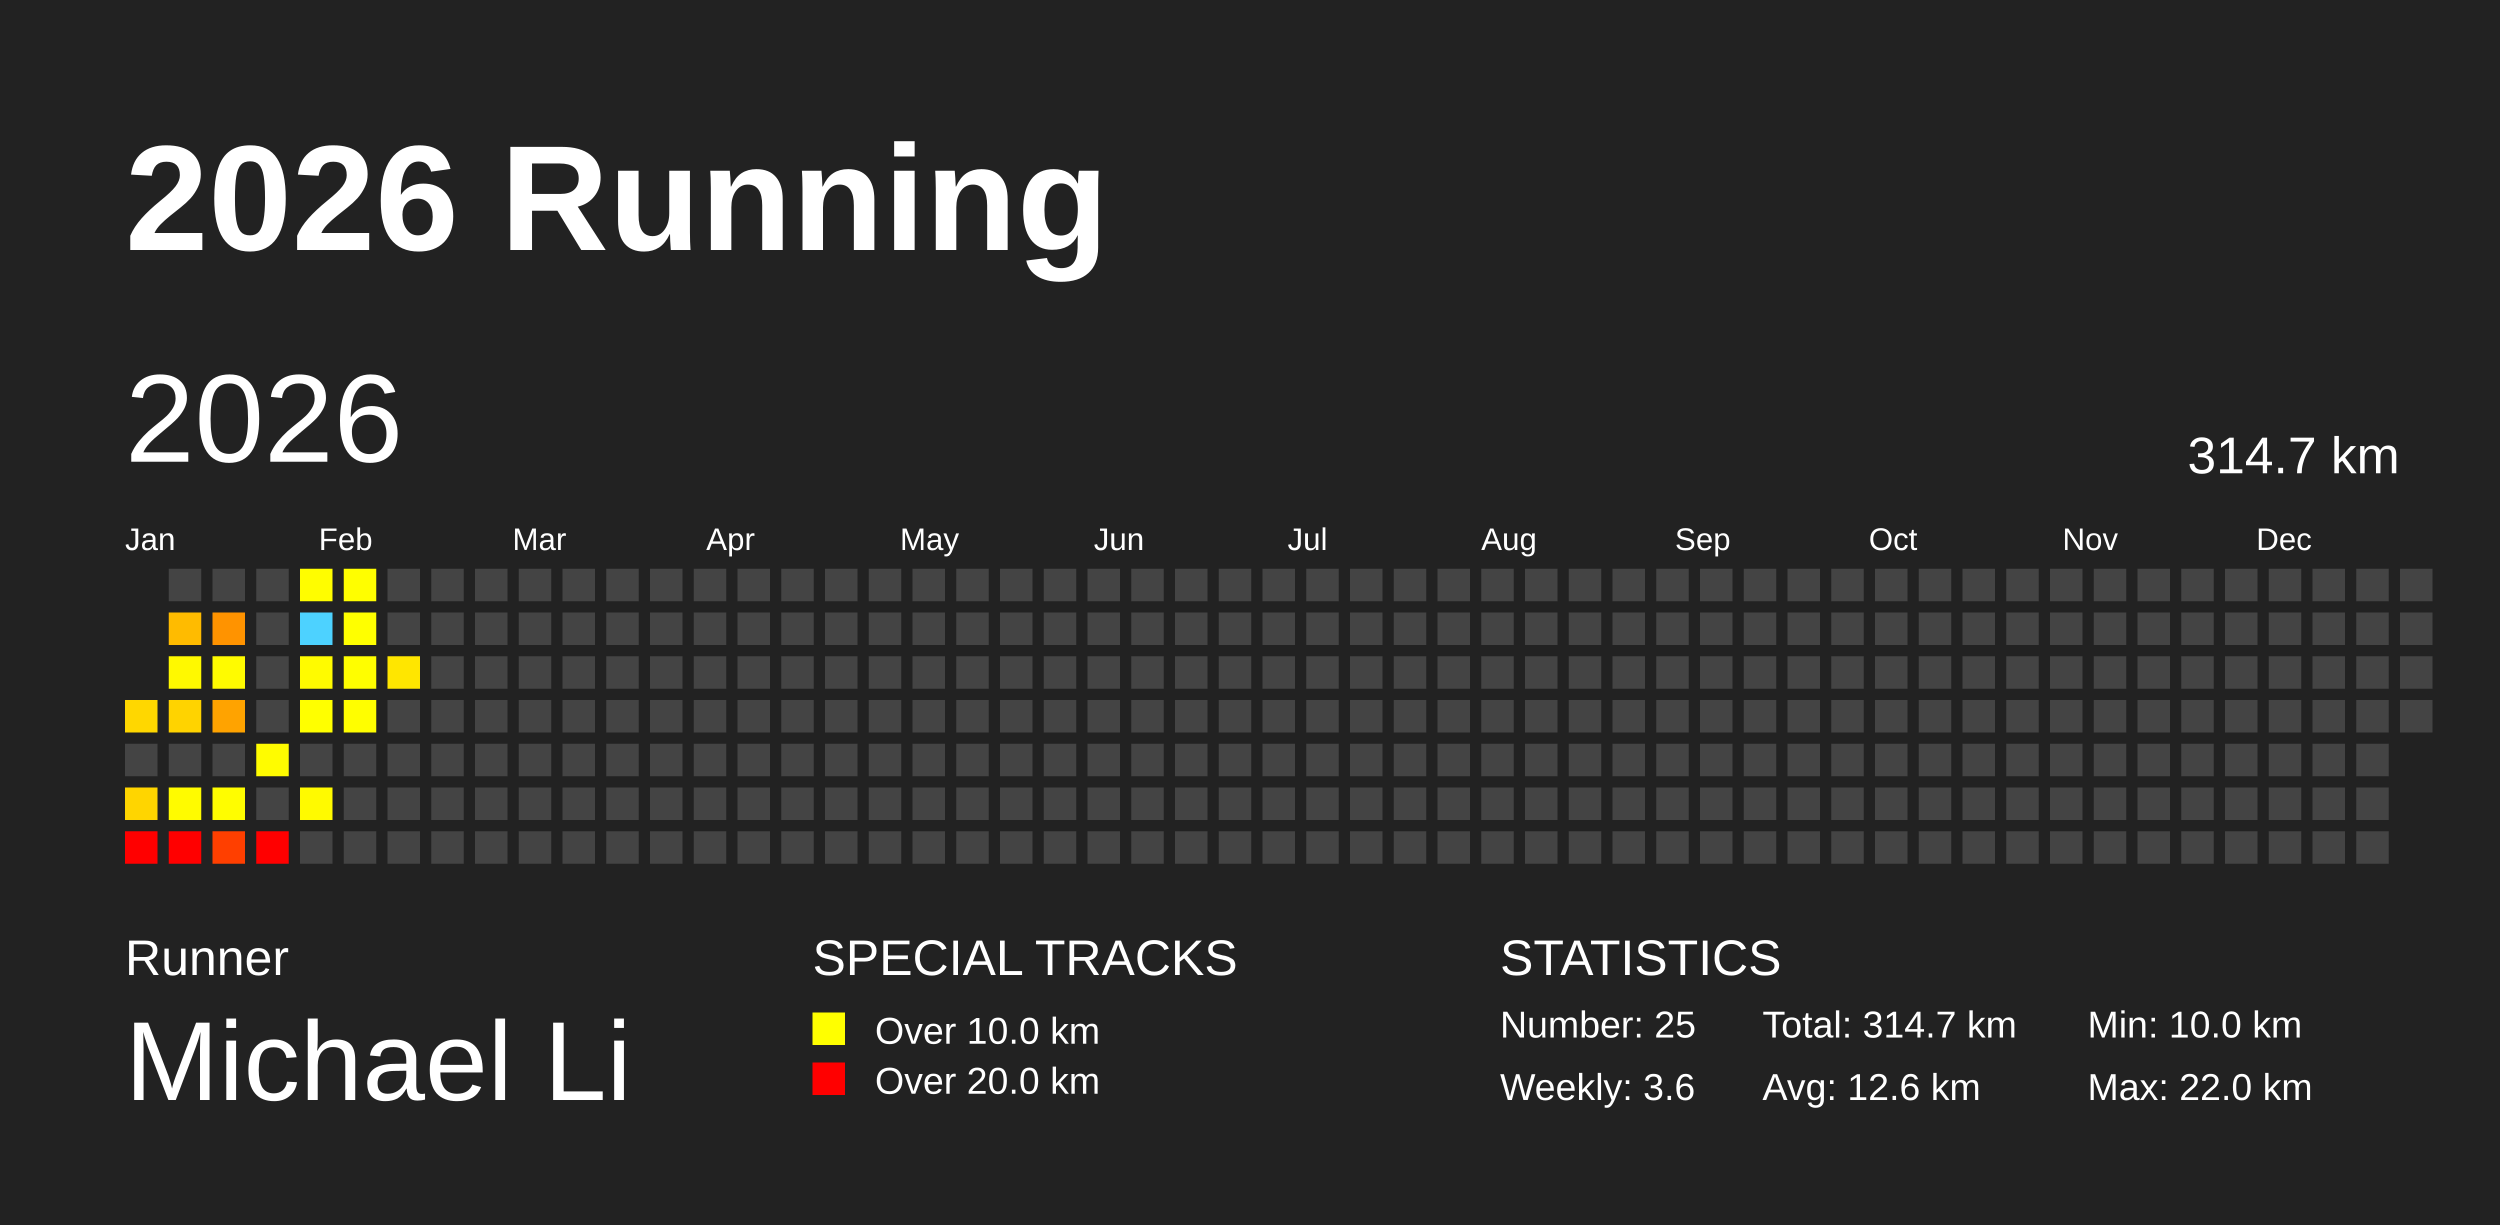
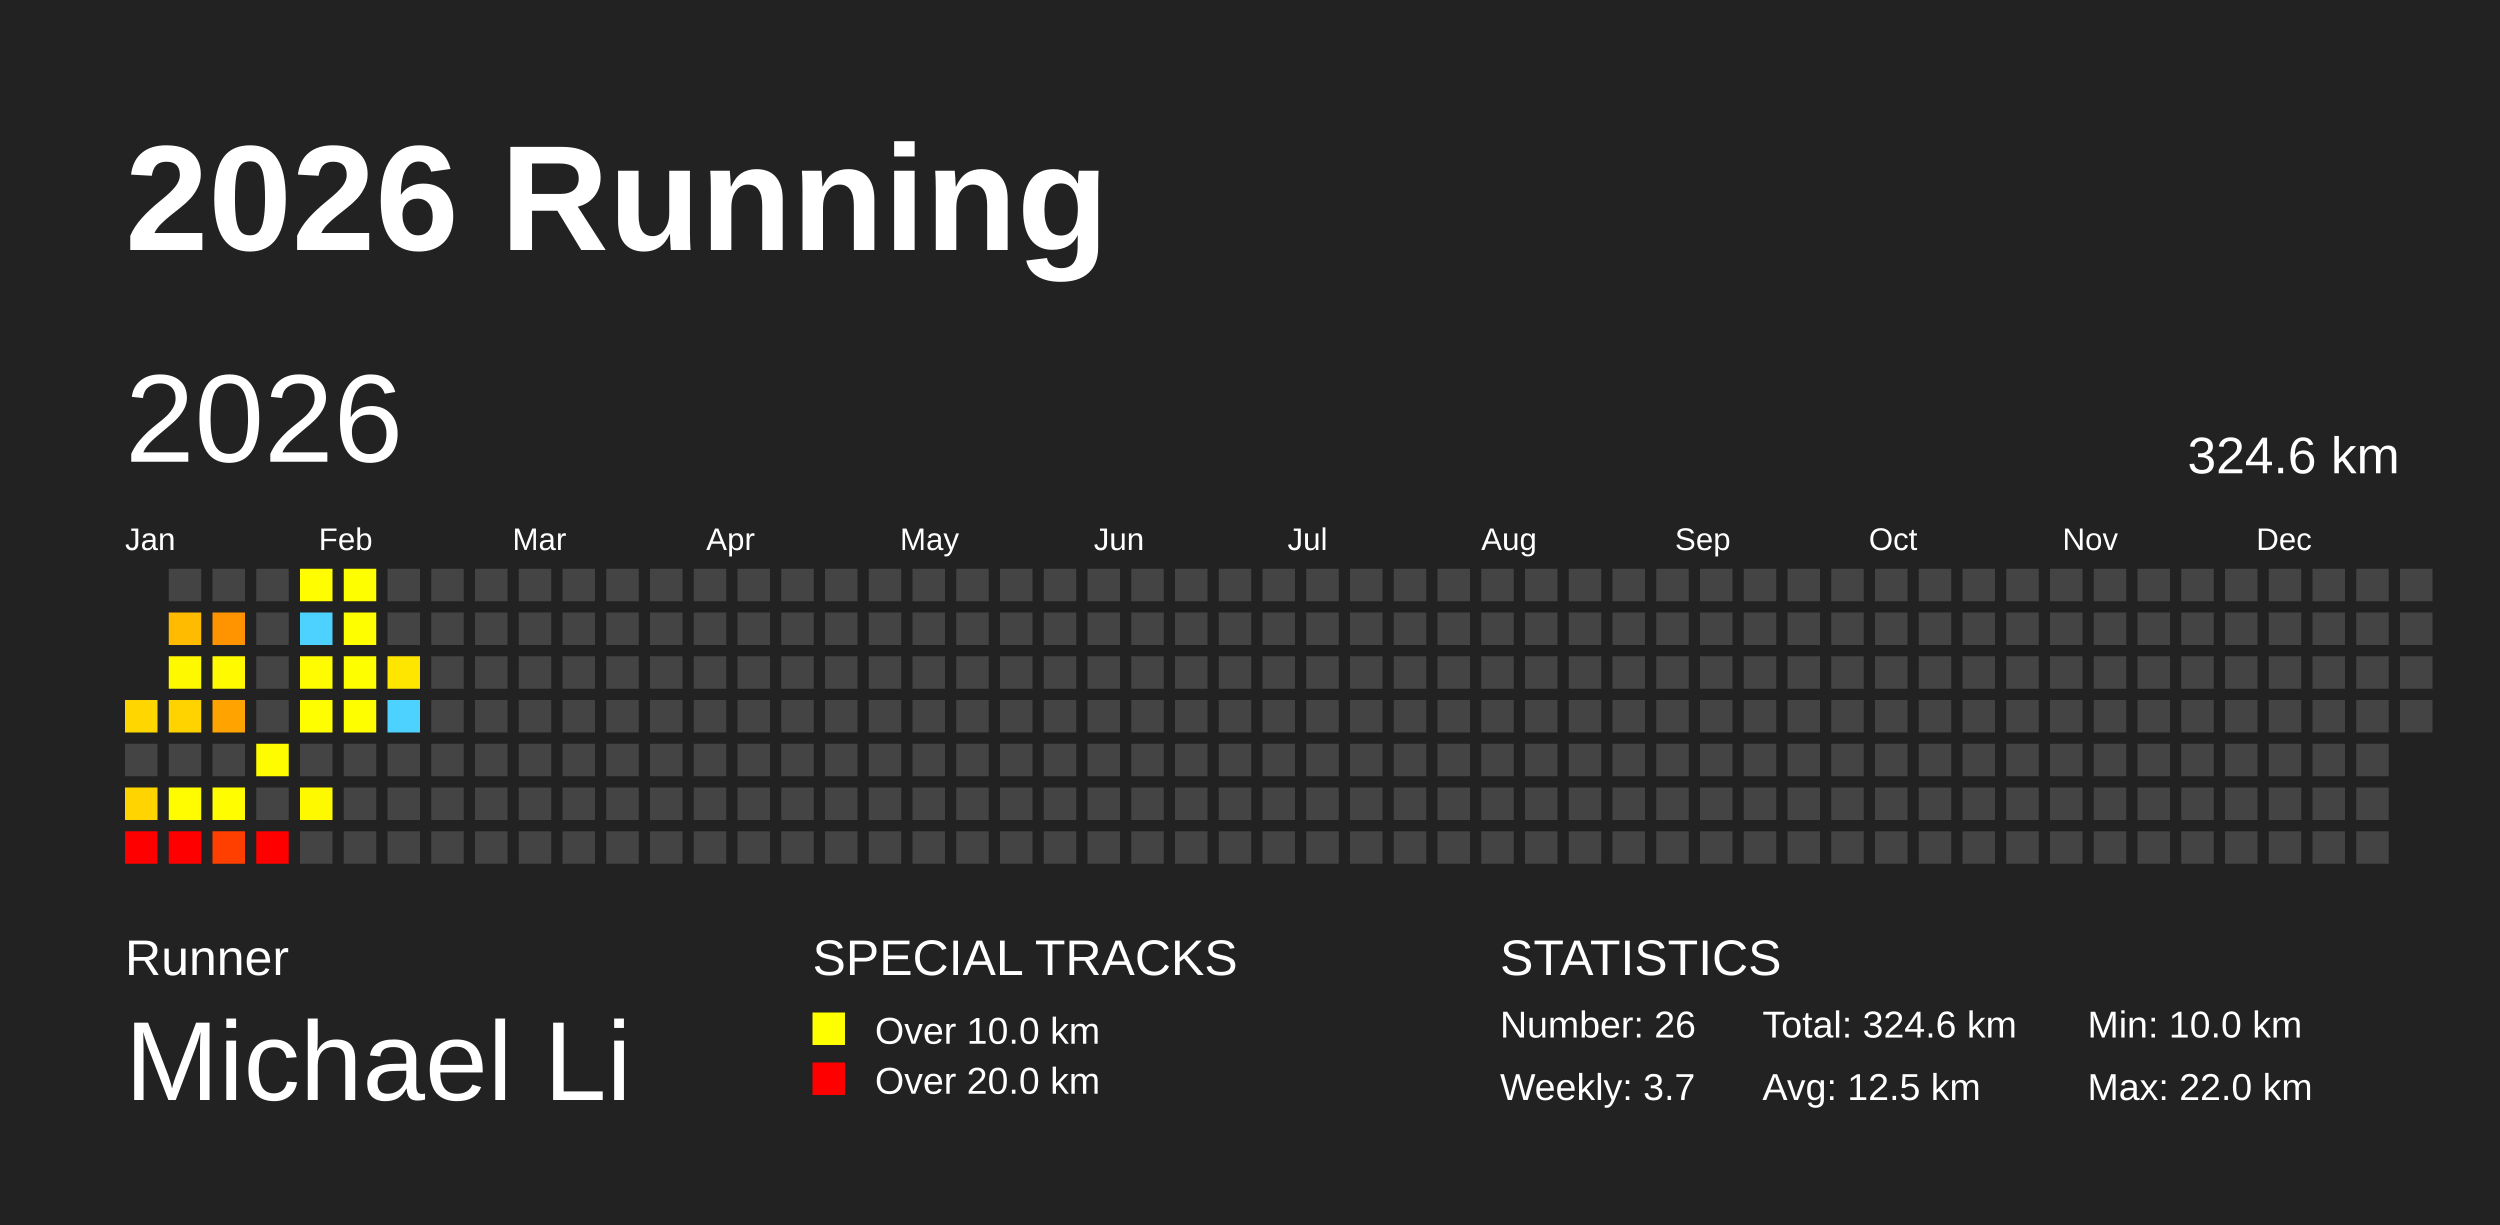
<svg xmlns="http://www.w3.org/2000/svg" baseProfile="full" height="98mm" version="1.1" viewBox="0,0,200,98" width="200mm">
  <defs />
  <rect fill="#222222" height="98" width="200" x="0" y="0" />
  <text fill="#FFFFFF" style="font-size:12px; font-family:Arial; font-weight:bold;" x="10" y="20">2026 Running</text>
  <text fill="#FFFFFF" style="font-size:4px; font-family:Arial" x="10" y="78">Runner</text>
  <text fill="#FFFFFF" style="font-size:9px; font-family:Arial" x="10" y="88">Michael Li</text>
  <text fill="#FFFFFF" style="font-size:4px; font-family:Arial" x="65" y="78">SPECIAL TRACKS</text>
  <rect fill="yellow" height="2.6" width="2.6" x="65" y="81" />
  <text fill="#FFFFFF" style="font-size:3px; font-family:Arial" x="70" y="83.5">Over 10.0 km</text>
  <rect fill="red" height="2.6" width="2.6" x="65" y="85" />
  <text fill="#FFFFFF" style="font-size:3px; font-family:Arial" x="70" y="87.5">Over 20.0 km</text>
  <text fill="#FFFFFF" style="font-size:4px; font-family:Arial" x="120" y="78">STATISTICS</text>
-   <text fill="#FFFFFF" style="font-size:3px; font-family:Arial" x="120" y="83">Number: 25</text>
-   <text fill="#FFFFFF" style="font-size:3px; font-family:Arial" x="120" y="88">Weekly: 3.6</text>
-   <text fill="#FFFFFF" style="font-size:3px; font-family:Arial" x="141" y="83">Total: 314.7 km</text>
-   <text fill="#FFFFFF" style="font-size:3px; font-family:Arial" x="141" y="88">Avg: 12.6 km</text>
+   <text fill="#FFFFFF" style="font-size:3px; font-family:Arial" x="120" y="83">Number: 26</text>
+   <text fill="#FFFFFF" style="font-size:3px; font-family:Arial" x="120" y="88">Weekly: 3.7</text>
+   <text fill="#FFFFFF" style="font-size:3px; font-family:Arial" x="141" y="83">Total: 324.6 km</text>
+   <text fill="#FFFFFF" style="font-size:3px; font-family:Arial" x="141" y="88">Avg: 12.5 km</text>
  <text fill="#FFFFFF" style="font-size:3px; font-family:Arial" x="167" y="83">Min: 10.0 km</text>
  <text fill="#FFFFFF" style="font-size:3px; font-family:Arial" x="167" y="88">Max: 22.0 km</text>
  <text dominant-baseline="hanging" fill="#FFFFFF" style="font-size:10.0px; font-family:Arial;" x="10" y="30">2026</text>
-   <text dominant-baseline="hanging" fill="#FFFFFF" style="font-size:4.125px; font-family:Arial;" x="175" y="35">314.7 km</text>
+   <text dominant-baseline="hanging" fill="#FFFFFF" style="font-size:4.125px; font-family:Arial;" x="175" y="35">324.6 km</text>
  <text fill="#FFFFFF" style="font-size:2.5px; font-family:Arial" x="10.0" y="44">Jan</text>
  <text fill="#FFFFFF" style="font-size:2.5px; font-family:Arial" x="25.5" y="44">Feb</text>
  <text fill="#FFFFFF" style="font-size:2.5px; font-family:Arial" x="41.0" y="44">Mar</text>
  <text fill="#FFFFFF" style="font-size:2.5px; font-family:Arial" x="56.5" y="44">Apr</text>
  <text fill="#FFFFFF" style="font-size:2.5px; font-family:Arial" x="72.0" y="44">May</text>
  <text fill="#FFFFFF" style="font-size:2.5px; font-family:Arial" x="87.5" y="44">Jun</text>
  <text fill="#FFFFFF" style="font-size:2.5px; font-family:Arial" x="103.0" y="44">Jul</text>
  <text fill="#FFFFFF" style="font-size:2.5px; font-family:Arial" x="118.5" y="44">Aug</text>
  <text fill="#FFFFFF" style="font-size:2.5px; font-family:Arial" x="134.0" y="44">Sep</text>
  <text fill="#FFFFFF" style="font-size:2.5px; font-family:Arial" x="149.5" y="44">Oct</text>
  <text fill="#FFFFFF" style="font-size:2.5px; font-family:Arial" x="165.0" y="44">Nov</text>
  <text fill="#FFFFFF" style="font-size:2.5px; font-family:Arial" x="180.5" y="44">Dec</text>
-   <rect fill="#ffd700" height="2.6" width="2.6" x="10.0" y="56.0" />
+   <rect fill="#ffd600" height="2.6" width="2.6" x="10.0" y="56.0" />
  <rect fill="#444444" height="2.6" width="2.6" x="10.0" y="59.5" />
-   <rect fill="#ffd500" height="2.6" width="2.6" x="10.0" y="63.0" />
+   <rect fill="#ffd400" height="2.6" width="2.6" x="10.0" y="63.0" />
  <rect fill="red" height="2.6" width="2.6" x="10.0" y="66.5" />
  <rect fill="#444444" height="2.6" width="2.6" x="13.5" y="45.5" />
  <rect fill="#ffbb00" height="2.6" width="2.6" x="13.5" y="49.0" />
  <rect fill="#fff900" height="2.6" width="2.6" x="13.5" y="52.5" />
  <rect fill="#ffd300" height="2.6" width="2.6" x="13.5" y="56.0" />
  <rect fill="#444444" height="2.6" width="2.6" x="13.5" y="59.5" />
  <rect fill="#fffb00" height="2.6" width="2.6" x="13.5" y="63.0" />
  <rect fill="red" height="2.6" width="2.6" x="13.5" y="66.5" />
  <rect fill="#444444" height="2.6" width="2.6" x="17.0" y="45.5" />
  <rect fill="#ff9300" height="2.6" width="2.6" x="17.0" y="49.0" />
-   <rect fill="#fffb00" height="2.6" width="2.6" x="17.0" y="52.5" />
+   <rect fill="#fffa00" height="2.6" width="2.6" x="17.0" y="52.5" />
  <rect fill="#ffa300" height="2.6" width="2.6" x="17.0" y="56.0" />
  <rect fill="#444444" height="2.6" width="2.6" x="17.0" y="59.5" />
  <rect fill="#fffd00" height="2.6" width="2.6" x="17.0" y="63.0" />
  <rect fill="#ff3f00" height="2.6" width="2.6" x="17.0" y="66.5" />
  <rect fill="#444444" height="2.6" width="2.6" x="20.5" y="45.5" />
  <rect fill="#444444" height="2.6" width="2.6" x="20.5" y="49.0" />
  <rect fill="#444444" height="2.6" width="2.6" x="20.5" y="52.5" />
  <rect fill="#444444" height="2.6" width="2.6" x="20.5" y="56.0" />
  <rect fill="#fffc00" height="2.6" width="2.6" x="20.5" y="59.5" />
  <rect fill="#444444" height="2.6" width="2.6" x="20.5" y="63.0" />
  <rect fill="red" height="2.6" width="2.6" x="20.5" y="66.5" />
  <rect fill="#fffd00" height="2.6" width="2.6" x="24.0" y="45.5" />
  <rect fill="#4dd2ff" height="2.6" width="2.6" x="24.0" y="49.0" />
  <rect fill="#fffb00" height="2.6" width="2.6" x="24.0" y="52.5" />
-   <rect fill="#ffff00" height="2.6" width="2.6" x="24.0" y="56.0" />
+   <rect fill="#fffe00" height="2.6" width="2.6" x="24.0" y="56.0" />
  <rect fill="#444444" height="2.6" width="2.6" x="24.0" y="59.5" />
-   <rect fill="#fffa00" height="2.6" width="2.6" x="24.0" y="63.0" />
+   <rect fill="#fff900" height="2.6" width="2.6" x="24.0" y="63.0" />
  <rect fill="#444444" height="2.6" width="2.6" x="24.0" y="66.5" />
  <rect fill="#fffe00" height="2.6" width="2.6" x="27.5" y="45.5" />
-   <rect fill="#ffff00" height="2.6" width="2.6" x="27.5" y="49.0" />
+   <rect fill="#fffe00" height="2.6" width="2.6" x="27.5" y="49.0" />
  <rect fill="#fffe00" height="2.6" width="2.6" x="27.5" y="52.5" />
  <rect fill="#fffe00" height="2.6" width="2.6" x="27.5" y="56.0" />
  <rect fill="#444444" height="2.6" width="2.6" x="27.5" y="59.5" />
  <rect fill="#444444" height="2.6" width="2.6" x="27.5" y="63.0" />
  <rect fill="#444444" height="2.6" width="2.6" x="27.5" y="66.5" />
  <rect fill="#444444" height="2.6" width="2.6" x="31.0" y="45.5" />
  <rect fill="#444444" height="2.6" width="2.6" x="31.0" y="49.0" />
  <rect fill="#ffe600" height="2.6" width="2.6" x="31.0" y="52.5" />
-   <rect fill="#444444" height="2.6" width="2.6" x="31.0" y="56.0" />
+   <rect fill="#4dd2ff" height="2.6" width="2.6" x="31.0" y="56.0" />
  <rect fill="#444444" height="2.6" width="2.6" x="31.0" y="59.5" />
  <rect fill="#444444" height="2.6" width="2.6" x="31.0" y="63.0" />
  <rect fill="#444444" height="2.6" width="2.6" x="31.0" y="66.5" />
  <rect fill="#444444" height="2.6" width="2.6" x="34.5" y="45.5" />
  <rect fill="#444444" height="2.6" width="2.6" x="34.5" y="49.0" />
  <rect fill="#444444" height="2.6" width="2.6" x="34.5" y="52.5" />
  <rect fill="#444444" height="2.6" width="2.6" x="34.5" y="56.0" />
  <rect fill="#444444" height="2.6" width="2.6" x="34.5" y="59.5" />
  <rect fill="#444444" height="2.6" width="2.6" x="34.5" y="63.0" />
  <rect fill="#444444" height="2.6" width="2.6" x="34.5" y="66.5" />
  <rect fill="#444444" height="2.6" width="2.6" x="38.0" y="45.5" />
  <rect fill="#444444" height="2.6" width="2.6" x="38.0" y="49.0" />
  <rect fill="#444444" height="2.6" width="2.6" x="38.0" y="52.5" />
  <rect fill="#444444" height="2.6" width="2.6" x="38.0" y="56.0" />
  <rect fill="#444444" height="2.6" width="2.6" x="38.0" y="59.5" />
  <rect fill="#444444" height="2.6" width="2.6" x="38.0" y="63.0" />
  <rect fill="#444444" height="2.6" width="2.6" x="38.0" y="66.5" />
  <rect fill="#444444" height="2.6" width="2.6" x="41.5" y="45.5" />
  <rect fill="#444444" height="2.6" width="2.6" x="41.5" y="49.0" />
  <rect fill="#444444" height="2.6" width="2.6" x="41.5" y="52.5" />
  <rect fill="#444444" height="2.6" width="2.6" x="41.5" y="56.0" />
  <rect fill="#444444" height="2.6" width="2.6" x="41.5" y="59.5" />
  <rect fill="#444444" height="2.6" width="2.6" x="41.5" y="63.0" />
  <rect fill="#444444" height="2.6" width="2.6" x="41.5" y="66.5" />
  <rect fill="#444444" height="2.6" width="2.6" x="45.0" y="45.5" />
  <rect fill="#444444" height="2.6" width="2.6" x="45.0" y="49.0" />
  <rect fill="#444444" height="2.6" width="2.6" x="45.0" y="52.5" />
  <rect fill="#444444" height="2.6" width="2.6" x="45.0" y="56.0" />
  <rect fill="#444444" height="2.6" width="2.6" x="45.0" y="59.5" />
  <rect fill="#444444" height="2.6" width="2.6" x="45.0" y="63.0" />
  <rect fill="#444444" height="2.6" width="2.6" x="45.0" y="66.5" />
  <rect fill="#444444" height="2.6" width="2.6" x="48.5" y="45.5" />
  <rect fill="#444444" height="2.6" width="2.6" x="48.5" y="49.0" />
  <rect fill="#444444" height="2.6" width="2.6" x="48.5" y="52.5" />
  <rect fill="#444444" height="2.6" width="2.6" x="48.5" y="56.0" />
  <rect fill="#444444" height="2.6" width="2.6" x="48.5" y="59.5" />
  <rect fill="#444444" height="2.6" width="2.6" x="48.5" y="63.0" />
  <rect fill="#444444" height="2.6" width="2.6" x="48.5" y="66.5" />
  <rect fill="#444444" height="2.6" width="2.6" x="52.0" y="45.5" />
  <rect fill="#444444" height="2.6" width="2.6" x="52.0" y="49.0" />
  <rect fill="#444444" height="2.6" width="2.6" x="52.0" y="52.5" />
  <rect fill="#444444" height="2.6" width="2.6" x="52.0" y="56.0" />
  <rect fill="#444444" height="2.6" width="2.6" x="52.0" y="59.5" />
  <rect fill="#444444" height="2.6" width="2.6" x="52.0" y="63.0" />
  <rect fill="#444444" height="2.6" width="2.6" x="52.0" y="66.5" />
  <rect fill="#444444" height="2.6" width="2.6" x="55.5" y="45.5" />
  <rect fill="#444444" height="2.6" width="2.6" x="55.5" y="49.0" />
  <rect fill="#444444" height="2.6" width="2.6" x="55.5" y="52.5" />
  <rect fill="#444444" height="2.6" width="2.6" x="55.5" y="56.0" />
  <rect fill="#444444" height="2.6" width="2.6" x="55.5" y="59.5" />
  <rect fill="#444444" height="2.6" width="2.6" x="55.5" y="63.0" />
  <rect fill="#444444" height="2.6" width="2.6" x="55.5" y="66.5" />
  <rect fill="#444444" height="2.6" width="2.6" x="59.0" y="45.5" />
  <rect fill="#444444" height="2.6" width="2.6" x="59.0" y="49.0" />
  <rect fill="#444444" height="2.6" width="2.6" x="59.0" y="52.5" />
  <rect fill="#444444" height="2.6" width="2.6" x="59.0" y="56.0" />
  <rect fill="#444444" height="2.6" width="2.6" x="59.0" y="59.5" />
  <rect fill="#444444" height="2.6" width="2.6" x="59.0" y="63.0" />
  <rect fill="#444444" height="2.6" width="2.6" x="59.0" y="66.5" />
  <rect fill="#444444" height="2.6" width="2.6" x="62.5" y="45.5" />
  <rect fill="#444444" height="2.6" width="2.6" x="62.5" y="49.0" />
  <rect fill="#444444" height="2.6" width="2.6" x="62.5" y="52.5" />
  <rect fill="#444444" height="2.6" width="2.6" x="62.5" y="56.0" />
  <rect fill="#444444" height="2.6" width="2.6" x="62.5" y="59.5" />
  <rect fill="#444444" height="2.6" width="2.6" x="62.5" y="63.0" />
  <rect fill="#444444" height="2.6" width="2.6" x="62.5" y="66.5" />
  <rect fill="#444444" height="2.6" width="2.6" x="66.0" y="45.5" />
  <rect fill="#444444" height="2.6" width="2.6" x="66.0" y="49.0" />
  <rect fill="#444444" height="2.6" width="2.6" x="66.0" y="52.5" />
  <rect fill="#444444" height="2.6" width="2.6" x="66.0" y="56.0" />
  <rect fill="#444444" height="2.6" width="2.6" x="66.0" y="59.5" />
  <rect fill="#444444" height="2.6" width="2.6" x="66.0" y="63.0" />
  <rect fill="#444444" height="2.6" width="2.6" x="66.0" y="66.5" />
  <rect fill="#444444" height="2.6" width="2.6" x="69.5" y="45.5" />
  <rect fill="#444444" height="2.6" width="2.6" x="69.5" y="49.0" />
  <rect fill="#444444" height="2.6" width="2.6" x="69.5" y="52.5" />
  <rect fill="#444444" height="2.6" width="2.6" x="69.5" y="56.0" />
  <rect fill="#444444" height="2.6" width="2.6" x="69.5" y="59.5" />
  <rect fill="#444444" height="2.6" width="2.6" x="69.5" y="63.0" />
  <rect fill="#444444" height="2.6" width="2.6" x="69.5" y="66.5" />
  <rect fill="#444444" height="2.6" width="2.6" x="73.0" y="45.5" />
  <rect fill="#444444" height="2.6" width="2.6" x="73.0" y="49.0" />
  <rect fill="#444444" height="2.6" width="2.6" x="73.0" y="52.5" />
  <rect fill="#444444" height="2.6" width="2.6" x="73.0" y="56.0" />
  <rect fill="#444444" height="2.6" width="2.6" x="73.0" y="59.5" />
  <rect fill="#444444" height="2.6" width="2.6" x="73.0" y="63.0" />
  <rect fill="#444444" height="2.6" width="2.6" x="73.0" y="66.5" />
  <rect fill="#444444" height="2.6" width="2.6" x="76.5" y="45.5" />
  <rect fill="#444444" height="2.6" width="2.6" x="76.5" y="49.0" />
  <rect fill="#444444" height="2.6" width="2.6" x="76.5" y="52.5" />
  <rect fill="#444444" height="2.6" width="2.6" x="76.5" y="56.0" />
  <rect fill="#444444" height="2.6" width="2.6" x="76.5" y="59.5" />
  <rect fill="#444444" height="2.6" width="2.6" x="76.5" y="63.0" />
  <rect fill="#444444" height="2.6" width="2.6" x="76.5" y="66.5" />
  <rect fill="#444444" height="2.6" width="2.6" x="80.0" y="45.5" />
  <rect fill="#444444" height="2.6" width="2.6" x="80.0" y="49.0" />
  <rect fill="#444444" height="2.6" width="2.6" x="80.0" y="52.5" />
  <rect fill="#444444" height="2.6" width="2.6" x="80.0" y="56.0" />
  <rect fill="#444444" height="2.6" width="2.6" x="80.0" y="59.5" />
  <rect fill="#444444" height="2.6" width="2.6" x="80.0" y="63.0" />
  <rect fill="#444444" height="2.6" width="2.6" x="80.0" y="66.5" />
  <rect fill="#444444" height="2.6" width="2.6" x="83.5" y="45.5" />
  <rect fill="#444444" height="2.6" width="2.6" x="83.5" y="49.0" />
  <rect fill="#444444" height="2.6" width="2.6" x="83.5" y="52.5" />
  <rect fill="#444444" height="2.6" width="2.6" x="83.5" y="56.0" />
  <rect fill="#444444" height="2.6" width="2.6" x="83.5" y="59.5" />
  <rect fill="#444444" height="2.6" width="2.6" x="83.5" y="63.0" />
  <rect fill="#444444" height="2.6" width="2.6" x="83.5" y="66.5" />
  <rect fill="#444444" height="2.6" width="2.6" x="87.0" y="45.5" />
  <rect fill="#444444" height="2.6" width="2.6" x="87.0" y="49.0" />
  <rect fill="#444444" height="2.6" width="2.6" x="87.0" y="52.5" />
  <rect fill="#444444" height="2.6" width="2.6" x="87.0" y="56.0" />
  <rect fill="#444444" height="2.6" width="2.6" x="87.0" y="59.5" />
  <rect fill="#444444" height="2.6" width="2.6" x="87.0" y="63.0" />
  <rect fill="#444444" height="2.6" width="2.6" x="87.0" y="66.5" />
  <rect fill="#444444" height="2.6" width="2.6" x="90.5" y="45.5" />
  <rect fill="#444444" height="2.6" width="2.6" x="90.5" y="49.0" />
  <rect fill="#444444" height="2.6" width="2.6" x="90.5" y="52.5" />
  <rect fill="#444444" height="2.6" width="2.6" x="90.5" y="56.0" />
  <rect fill="#444444" height="2.6" width="2.6" x="90.5" y="59.5" />
  <rect fill="#444444" height="2.6" width="2.6" x="90.5" y="63.0" />
  <rect fill="#444444" height="2.6" width="2.6" x="90.5" y="66.5" />
  <rect fill="#444444" height="2.6" width="2.6" x="94.0" y="45.5" />
  <rect fill="#444444" height="2.6" width="2.6" x="94.0" y="49.0" />
  <rect fill="#444444" height="2.6" width="2.6" x="94.0" y="52.5" />
  <rect fill="#444444" height="2.6" width="2.6" x="94.0" y="56.0" />
  <rect fill="#444444" height="2.6" width="2.6" x="94.0" y="59.5" />
  <rect fill="#444444" height="2.6" width="2.6" x="94.0" y="63.0" />
  <rect fill="#444444" height="2.6" width="2.6" x="94.0" y="66.5" />
  <rect fill="#444444" height="2.6" width="2.6" x="97.5" y="45.5" />
  <rect fill="#444444" height="2.6" width="2.6" x="97.5" y="49.0" />
  <rect fill="#444444" height="2.6" width="2.6" x="97.5" y="52.5" />
  <rect fill="#444444" height="2.6" width="2.6" x="97.5" y="56.0" />
  <rect fill="#444444" height="2.6" width="2.6" x="97.5" y="59.5" />
  <rect fill="#444444" height="2.6" width="2.6" x="97.5" y="63.0" />
  <rect fill="#444444" height="2.6" width="2.6" x="97.5" y="66.5" />
  <rect fill="#444444" height="2.6" width="2.6" x="101.0" y="45.5" />
  <rect fill="#444444" height="2.6" width="2.6" x="101.0" y="49.0" />
  <rect fill="#444444" height="2.6" width="2.6" x="101.0" y="52.5" />
  <rect fill="#444444" height="2.6" width="2.6" x="101.0" y="56.0" />
  <rect fill="#444444" height="2.6" width="2.6" x="101.0" y="59.5" />
  <rect fill="#444444" height="2.6" width="2.6" x="101.0" y="63.0" />
  <rect fill="#444444" height="2.6" width="2.6" x="101.0" y="66.5" />
  <rect fill="#444444" height="2.6" width="2.6" x="104.5" y="45.5" />
  <rect fill="#444444" height="2.6" width="2.6" x="104.5" y="49.0" />
  <rect fill="#444444" height="2.6" width="2.6" x="104.5" y="52.5" />
  <rect fill="#444444" height="2.6" width="2.6" x="104.5" y="56.0" />
  <rect fill="#444444" height="2.6" width="2.6" x="104.5" y="59.5" />
  <rect fill="#444444" height="2.6" width="2.6" x="104.5" y="63.0" />
  <rect fill="#444444" height="2.6" width="2.6" x="104.5" y="66.5" />
  <rect fill="#444444" height="2.6" width="2.6" x="108.0" y="45.5" />
  <rect fill="#444444" height="2.6" width="2.6" x="108.0" y="49.0" />
  <rect fill="#444444" height="2.6" width="2.6" x="108.0" y="52.5" />
  <rect fill="#444444" height="2.6" width="2.6" x="108.0" y="56.0" />
  <rect fill="#444444" height="2.6" width="2.6" x="108.0" y="59.5" />
  <rect fill="#444444" height="2.6" width="2.6" x="108.0" y="63.0" />
  <rect fill="#444444" height="2.6" width="2.6" x="108.0" y="66.5" />
  <rect fill="#444444" height="2.6" width="2.6" x="111.5" y="45.5" />
  <rect fill="#444444" height="2.6" width="2.6" x="111.5" y="49.0" />
  <rect fill="#444444" height="2.6" width="2.6" x="111.5" y="52.5" />
  <rect fill="#444444" height="2.6" width="2.6" x="111.5" y="56.0" />
  <rect fill="#444444" height="2.6" width="2.6" x="111.5" y="59.5" />
  <rect fill="#444444" height="2.6" width="2.6" x="111.5" y="63.0" />
  <rect fill="#444444" height="2.6" width="2.6" x="111.5" y="66.5" />
  <rect fill="#444444" height="2.6" width="2.6" x="115.0" y="45.5" />
  <rect fill="#444444" height="2.6" width="2.6" x="115.0" y="49.0" />
  <rect fill="#444444" height="2.6" width="2.6" x="115.0" y="52.5" />
  <rect fill="#444444" height="2.6" width="2.6" x="115.0" y="56.0" />
  <rect fill="#444444" height="2.6" width="2.6" x="115.0" y="59.5" />
  <rect fill="#444444" height="2.6" width="2.6" x="115.0" y="63.0" />
  <rect fill="#444444" height="2.6" width="2.6" x="115.0" y="66.5" />
  <rect fill="#444444" height="2.6" width="2.6" x="118.5" y="45.5" />
  <rect fill="#444444" height="2.6" width="2.6" x="118.5" y="49.0" />
  <rect fill="#444444" height="2.6" width="2.6" x="118.5" y="52.5" />
  <rect fill="#444444" height="2.6" width="2.6" x="118.5" y="56.0" />
  <rect fill="#444444" height="2.6" width="2.6" x="118.5" y="59.5" />
  <rect fill="#444444" height="2.6" width="2.6" x="118.5" y="63.0" />
  <rect fill="#444444" height="2.6" width="2.6" x="118.5" y="66.5" />
  <rect fill="#444444" height="2.6" width="2.6" x="122.0" y="45.5" />
  <rect fill="#444444" height="2.6" width="2.6" x="122.0" y="49.0" />
  <rect fill="#444444" height="2.6" width="2.6" x="122.0" y="52.5" />
  <rect fill="#444444" height="2.6" width="2.6" x="122.0" y="56.0" />
  <rect fill="#444444" height="2.6" width="2.6" x="122.0" y="59.5" />
  <rect fill="#444444" height="2.6" width="2.6" x="122.0" y="63.0" />
  <rect fill="#444444" height="2.6" width="2.6" x="122.0" y="66.5" />
  <rect fill="#444444" height="2.6" width="2.6" x="125.5" y="45.5" />
  <rect fill="#444444" height="2.6" width="2.6" x="125.5" y="49.0" />
  <rect fill="#444444" height="2.6" width="2.6" x="125.5" y="52.5" />
  <rect fill="#444444" height="2.6" width="2.6" x="125.5" y="56.0" />
  <rect fill="#444444" height="2.6" width="2.6" x="125.5" y="59.5" />
  <rect fill="#444444" height="2.6" width="2.6" x="125.5" y="63.0" />
  <rect fill="#444444" height="2.6" width="2.6" x="125.5" y="66.5" />
  <rect fill="#444444" height="2.6" width="2.6" x="129.0" y="45.5" />
  <rect fill="#444444" height="2.6" width="2.6" x="129.0" y="49.0" />
  <rect fill="#444444" height="2.6" width="2.6" x="129.0" y="52.5" />
  <rect fill="#444444" height="2.6" width="2.6" x="129.0" y="56.0" />
  <rect fill="#444444" height="2.6" width="2.6" x="129.0" y="59.5" />
  <rect fill="#444444" height="2.6" width="2.6" x="129.0" y="63.0" />
  <rect fill="#444444" height="2.6" width="2.6" x="129.0" y="66.5" />
  <rect fill="#444444" height="2.6" width="2.6" x="132.5" y="45.5" />
  <rect fill="#444444" height="2.6" width="2.6" x="132.5" y="49.0" />
  <rect fill="#444444" height="2.6" width="2.6" x="132.5" y="52.5" />
  <rect fill="#444444" height="2.6" width="2.6" x="132.5" y="56.0" />
  <rect fill="#444444" height="2.6" width="2.6" x="132.5" y="59.5" />
  <rect fill="#444444" height="2.6" width="2.6" x="132.5" y="63.0" />
  <rect fill="#444444" height="2.6" width="2.6" x="132.5" y="66.5" />
  <rect fill="#444444" height="2.6" width="2.6" x="136.0" y="45.5" />
  <rect fill="#444444" height="2.6" width="2.6" x="136.0" y="49.0" />
  <rect fill="#444444" height="2.6" width="2.6" x="136.0" y="52.5" />
  <rect fill="#444444" height="2.6" width="2.6" x="136.0" y="56.0" />
  <rect fill="#444444" height="2.6" width="2.6" x="136.0" y="59.5" />
  <rect fill="#444444" height="2.6" width="2.6" x="136.0" y="63.0" />
  <rect fill="#444444" height="2.6" width="2.6" x="136.0" y="66.5" />
  <rect fill="#444444" height="2.6" width="2.6" x="139.5" y="45.5" />
  <rect fill="#444444" height="2.6" width="2.6" x="139.5" y="49.0" />
  <rect fill="#444444" height="2.6" width="2.6" x="139.5" y="52.5" />
  <rect fill="#444444" height="2.6" width="2.6" x="139.5" y="56.0" />
  <rect fill="#444444" height="2.6" width="2.6" x="139.5" y="59.5" />
  <rect fill="#444444" height="2.6" width="2.6" x="139.5" y="63.0" />
  <rect fill="#444444" height="2.6" width="2.6" x="139.5" y="66.5" />
  <rect fill="#444444" height="2.6" width="2.6" x="143.0" y="45.5" />
  <rect fill="#444444" height="2.6" width="2.6" x="143.0" y="49.0" />
  <rect fill="#444444" height="2.6" width="2.6" x="143.0" y="52.5" />
  <rect fill="#444444" height="2.6" width="2.6" x="143.0" y="56.0" />
  <rect fill="#444444" height="2.6" width="2.6" x="143.0" y="59.5" />
  <rect fill="#444444" height="2.6" width="2.6" x="143.0" y="63.0" />
  <rect fill="#444444" height="2.6" width="2.6" x="143.0" y="66.5" />
  <rect fill="#444444" height="2.6" width="2.6" x="146.5" y="45.5" />
  <rect fill="#444444" height="2.6" width="2.6" x="146.5" y="49.0" />
  <rect fill="#444444" height="2.6" width="2.6" x="146.5" y="52.5" />
  <rect fill="#444444" height="2.6" width="2.6" x="146.5" y="56.0" />
  <rect fill="#444444" height="2.6" width="2.6" x="146.5" y="59.5" />
  <rect fill="#444444" height="2.6" width="2.6" x="146.5" y="63.0" />
  <rect fill="#444444" height="2.6" width="2.6" x="146.5" y="66.5" />
  <rect fill="#444444" height="2.6" width="2.6" x="150.0" y="45.5" />
  <rect fill="#444444" height="2.6" width="2.6" x="150.0" y="49.0" />
  <rect fill="#444444" height="2.6" width="2.6" x="150.0" y="52.5" />
  <rect fill="#444444" height="2.6" width="2.6" x="150.0" y="56.0" />
  <rect fill="#444444" height="2.6" width="2.6" x="150.0" y="59.5" />
  <rect fill="#444444" height="2.6" width="2.6" x="150.0" y="63.0" />
  <rect fill="#444444" height="2.6" width="2.6" x="150.0" y="66.5" />
  <rect fill="#444444" height="2.6" width="2.6" x="153.5" y="45.5" />
  <rect fill="#444444" height="2.6" width="2.6" x="153.5" y="49.0" />
  <rect fill="#444444" height="2.6" width="2.6" x="153.5" y="52.5" />
  <rect fill="#444444" height="2.6" width="2.6" x="153.5" y="56.0" />
  <rect fill="#444444" height="2.6" width="2.6" x="153.5" y="59.5" />
  <rect fill="#444444" height="2.6" width="2.6" x="153.5" y="63.0" />
  <rect fill="#444444" height="2.6" width="2.6" x="153.5" y="66.5" />
  <rect fill="#444444" height="2.6" width="2.6" x="157.0" y="45.5" />
  <rect fill="#444444" height="2.6" width="2.6" x="157.0" y="49.0" />
  <rect fill="#444444" height="2.6" width="2.6" x="157.0" y="52.5" />
  <rect fill="#444444" height="2.6" width="2.6" x="157.0" y="56.0" />
  <rect fill="#444444" height="2.6" width="2.6" x="157.0" y="59.5" />
  <rect fill="#444444" height="2.6" width="2.6" x="157.0" y="63.0" />
  <rect fill="#444444" height="2.6" width="2.6" x="157.0" y="66.5" />
  <rect fill="#444444" height="2.6" width="2.6" x="160.5" y="45.5" />
  <rect fill="#444444" height="2.6" width="2.6" x="160.5" y="49.0" />
  <rect fill="#444444" height="2.6" width="2.6" x="160.5" y="52.5" />
  <rect fill="#444444" height="2.6" width="2.6" x="160.5" y="56.0" />
  <rect fill="#444444" height="2.6" width="2.6" x="160.5" y="59.5" />
  <rect fill="#444444" height="2.6" width="2.6" x="160.5" y="63.0" />
  <rect fill="#444444" height="2.6" width="2.6" x="160.5" y="66.5" />
  <rect fill="#444444" height="2.6" width="2.6" x="164.0" y="45.5" />
  <rect fill="#444444" height="2.6" width="2.6" x="164.0" y="49.0" />
  <rect fill="#444444" height="2.6" width="2.6" x="164.0" y="52.5" />
  <rect fill="#444444" height="2.6" width="2.6" x="164.0" y="56.0" />
  <rect fill="#444444" height="2.6" width="2.6" x="164.0" y="59.5" />
  <rect fill="#444444" height="2.6" width="2.6" x="164.0" y="63.0" />
  <rect fill="#444444" height="2.6" width="2.6" x="164.0" y="66.5" />
  <rect fill="#444444" height="2.6" width="2.6" x="167.5" y="45.5" />
  <rect fill="#444444" height="2.6" width="2.6" x="167.5" y="49.0" />
  <rect fill="#444444" height="2.6" width="2.6" x="167.5" y="52.5" />
  <rect fill="#444444" height="2.6" width="2.6" x="167.5" y="56.0" />
  <rect fill="#444444" height="2.6" width="2.6" x="167.5" y="59.5" />
  <rect fill="#444444" height="2.6" width="2.6" x="167.5" y="63.0" />
  <rect fill="#444444" height="2.6" width="2.6" x="167.5" y="66.5" />
  <rect fill="#444444" height="2.6" width="2.6" x="171.0" y="45.5" />
  <rect fill="#444444" height="2.6" width="2.6" x="171.0" y="49.0" />
  <rect fill="#444444" height="2.6" width="2.6" x="171.0" y="52.5" />
  <rect fill="#444444" height="2.6" width="2.6" x="171.0" y="56.0" />
  <rect fill="#444444" height="2.6" width="2.6" x="171.0" y="59.5" />
  <rect fill="#444444" height="2.6" width="2.6" x="171.0" y="63.0" />
  <rect fill="#444444" height="2.6" width="2.6" x="171.0" y="66.5" />
  <rect fill="#444444" height="2.6" width="2.6" x="174.5" y="45.5" />
  <rect fill="#444444" height="2.6" width="2.6" x="174.5" y="49.0" />
  <rect fill="#444444" height="2.6" width="2.6" x="174.5" y="52.5" />
  <rect fill="#444444" height="2.6" width="2.6" x="174.5" y="56.0" />
  <rect fill="#444444" height="2.6" width="2.6" x="174.5" y="59.5" />
  <rect fill="#444444" height="2.6" width="2.6" x="174.5" y="63.0" />
  <rect fill="#444444" height="2.6" width="2.6" x="174.5" y="66.5" />
  <rect fill="#444444" height="2.6" width="2.6" x="178.0" y="45.5" />
  <rect fill="#444444" height="2.6" width="2.6" x="178.0" y="49.0" />
  <rect fill="#444444" height="2.6" width="2.6" x="178.0" y="52.5" />
  <rect fill="#444444" height="2.6" width="2.6" x="178.0" y="56.0" />
  <rect fill="#444444" height="2.6" width="2.6" x="178.0" y="59.5" />
  <rect fill="#444444" height="2.6" width="2.6" x="178.0" y="63.0" />
  <rect fill="#444444" height="2.6" width="2.6" x="178.0" y="66.5" />
  <rect fill="#444444" height="2.6" width="2.6" x="181.5" y="45.5" />
  <rect fill="#444444" height="2.6" width="2.6" x="181.5" y="49.0" />
  <rect fill="#444444" height="2.6" width="2.6" x="181.5" y="52.5" />
  <rect fill="#444444" height="2.6" width="2.6" x="181.5" y="56.0" />
  <rect fill="#444444" height="2.6" width="2.6" x="181.5" y="59.5" />
  <rect fill="#444444" height="2.6" width="2.6" x="181.5" y="63.0" />
  <rect fill="#444444" height="2.6" width="2.6" x="181.5" y="66.5" />
  <rect fill="#444444" height="2.6" width="2.6" x="185.0" y="45.5" />
  <rect fill="#444444" height="2.6" width="2.6" x="185.0" y="49.0" />
  <rect fill="#444444" height="2.6" width="2.6" x="185.0" y="52.5" />
  <rect fill="#444444" height="2.6" width="2.6" x="185.0" y="56.0" />
  <rect fill="#444444" height="2.6" width="2.6" x="185.0" y="59.5" />
  <rect fill="#444444" height="2.6" width="2.6" x="185.0" y="63.0" />
  <rect fill="#444444" height="2.6" width="2.6" x="185.0" y="66.5" />
  <rect fill="#444444" height="2.6" width="2.6" x="188.5" y="45.5" />
  <rect fill="#444444" height="2.6" width="2.6" x="188.5" y="49.0" />
  <rect fill="#444444" height="2.6" width="2.6" x="188.5" y="52.5" />
  <rect fill="#444444" height="2.6" width="2.6" x="188.5" y="56.0" />
  <rect fill="#444444" height="2.6" width="2.6" x="188.5" y="59.5" />
  <rect fill="#444444" height="2.6" width="2.6" x="188.5" y="63.0" />
  <rect fill="#444444" height="2.6" width="2.6" x="188.5" y="66.5" />
  <rect fill="#444444" height="2.6" width="2.6" x="192.0" y="45.5" />
  <rect fill="#444444" height="2.6" width="2.6" x="192.0" y="49.0" />
  <rect fill="#444444" height="2.6" width="2.6" x="192.0" y="52.5" />
  <rect fill="#444444" height="2.6" width="2.6" x="192.0" y="56.0" />
</svg>
